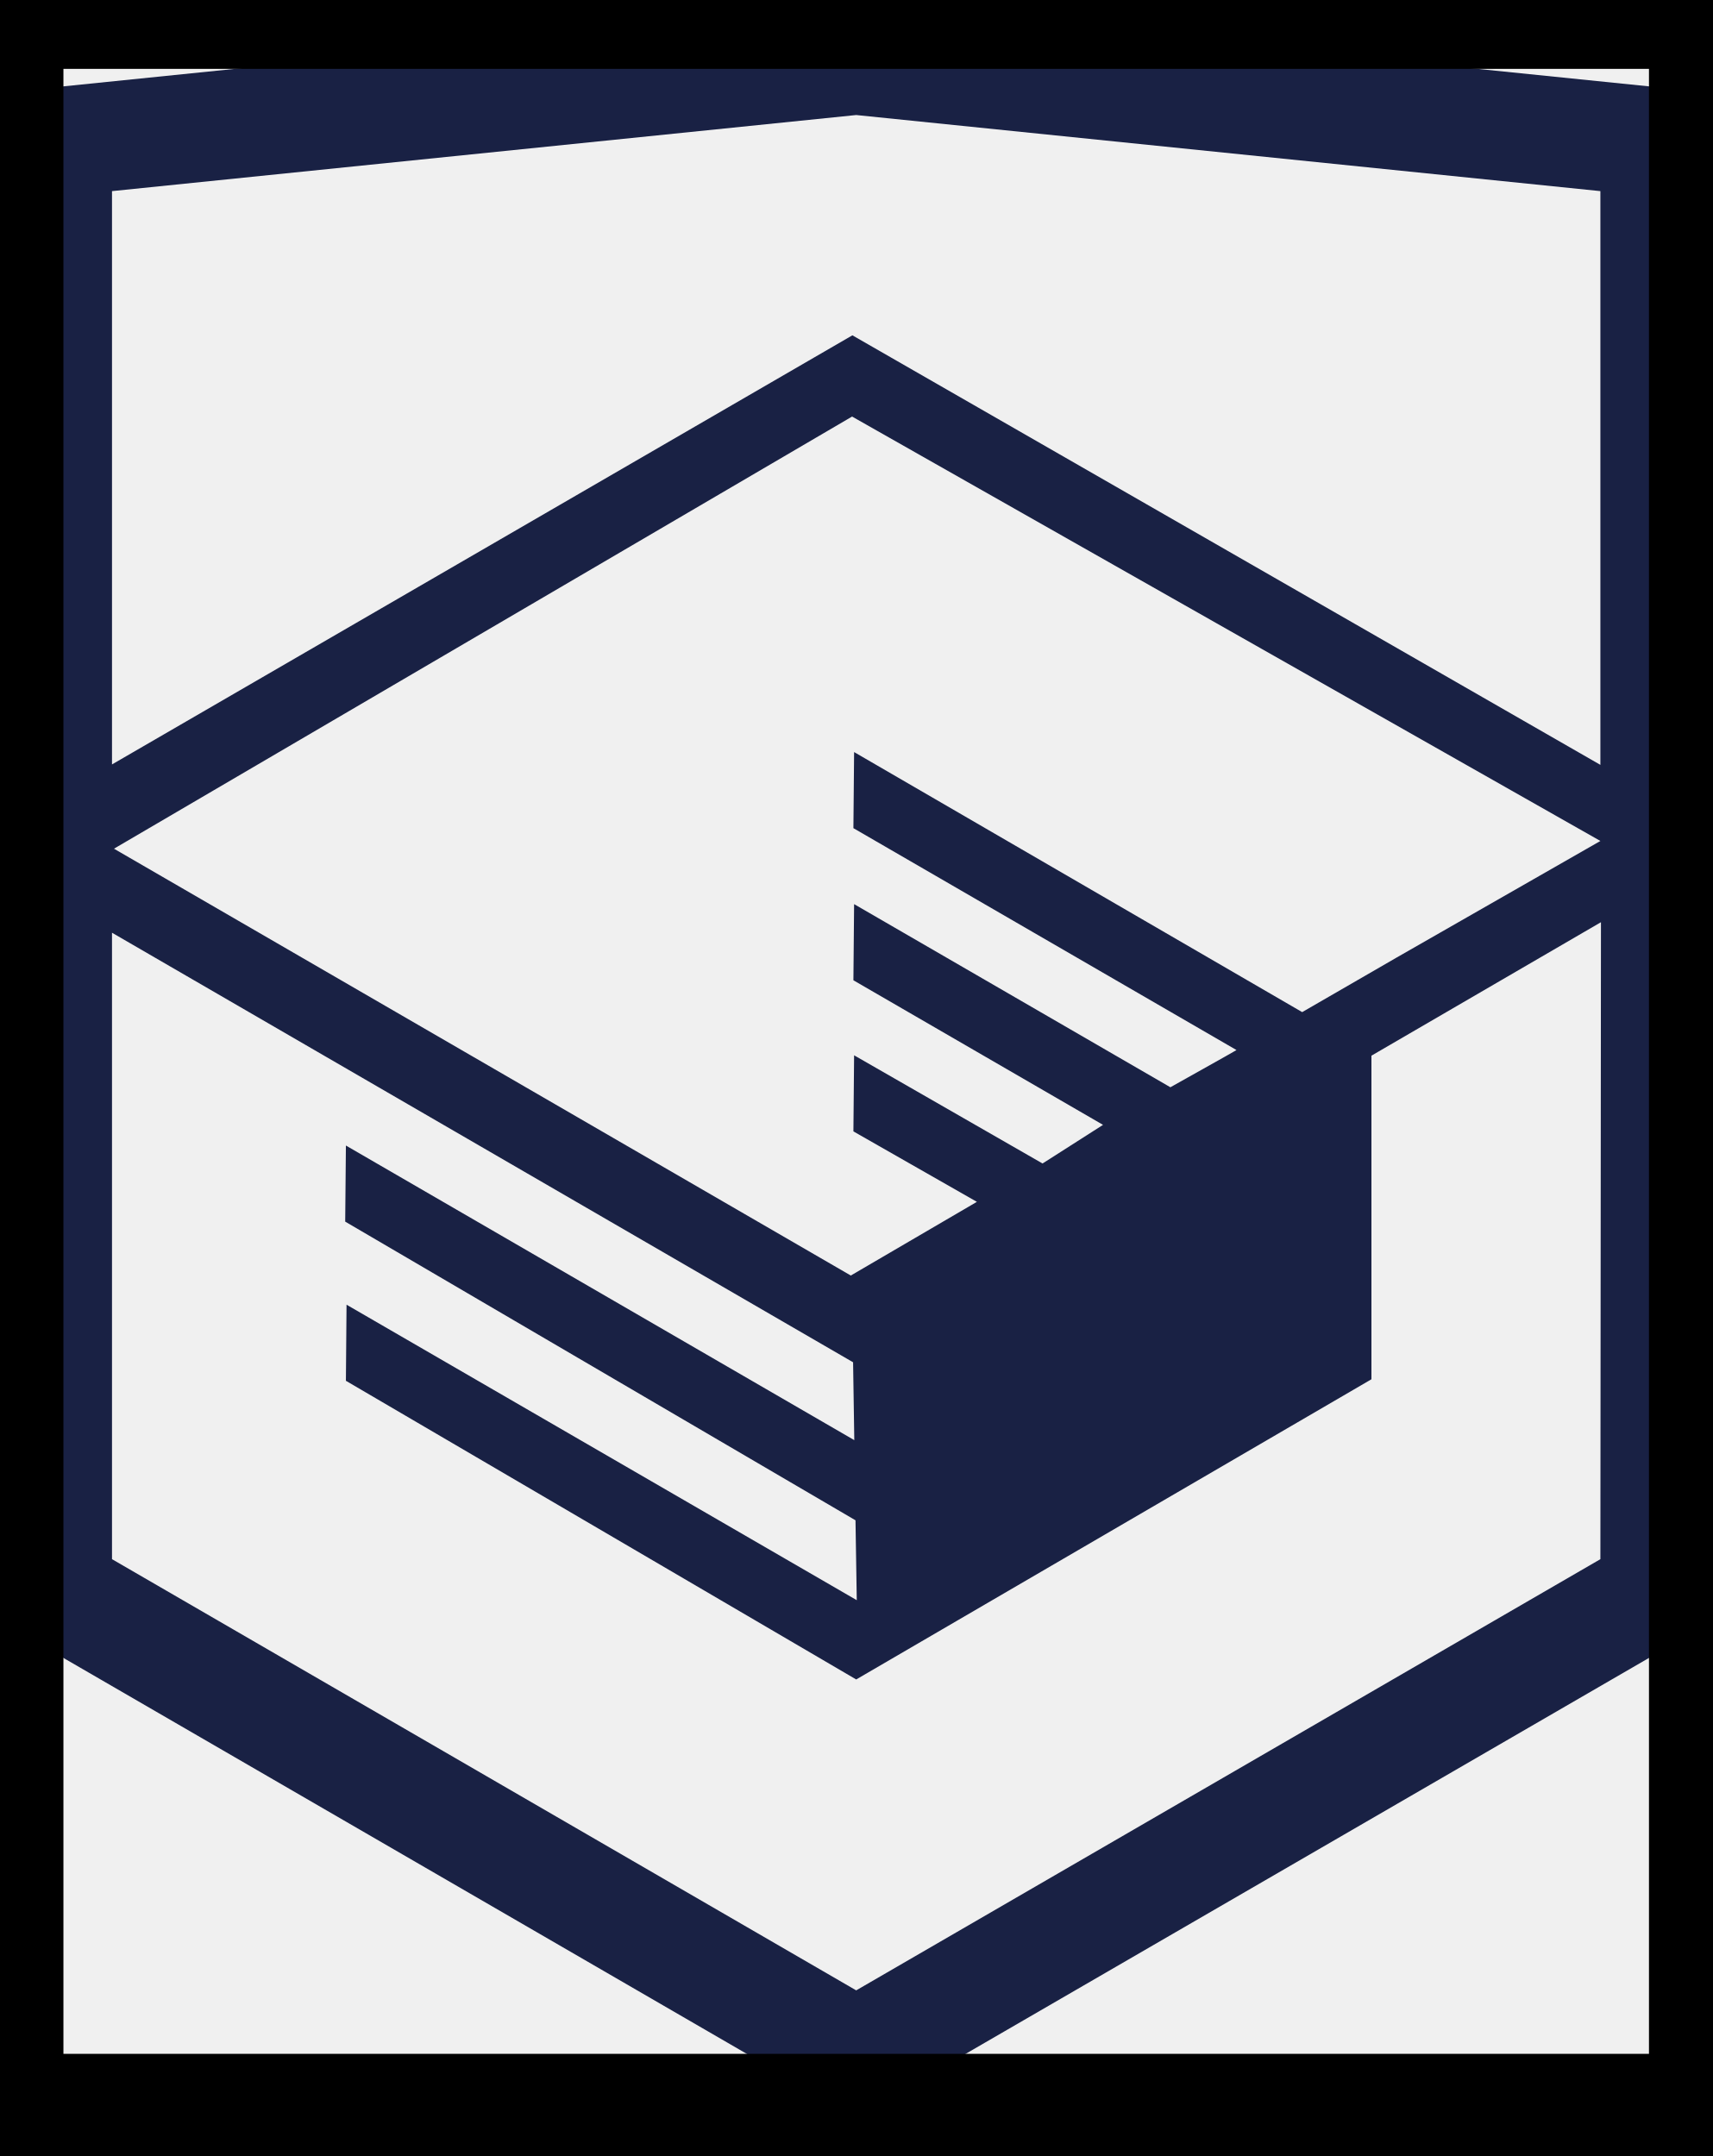
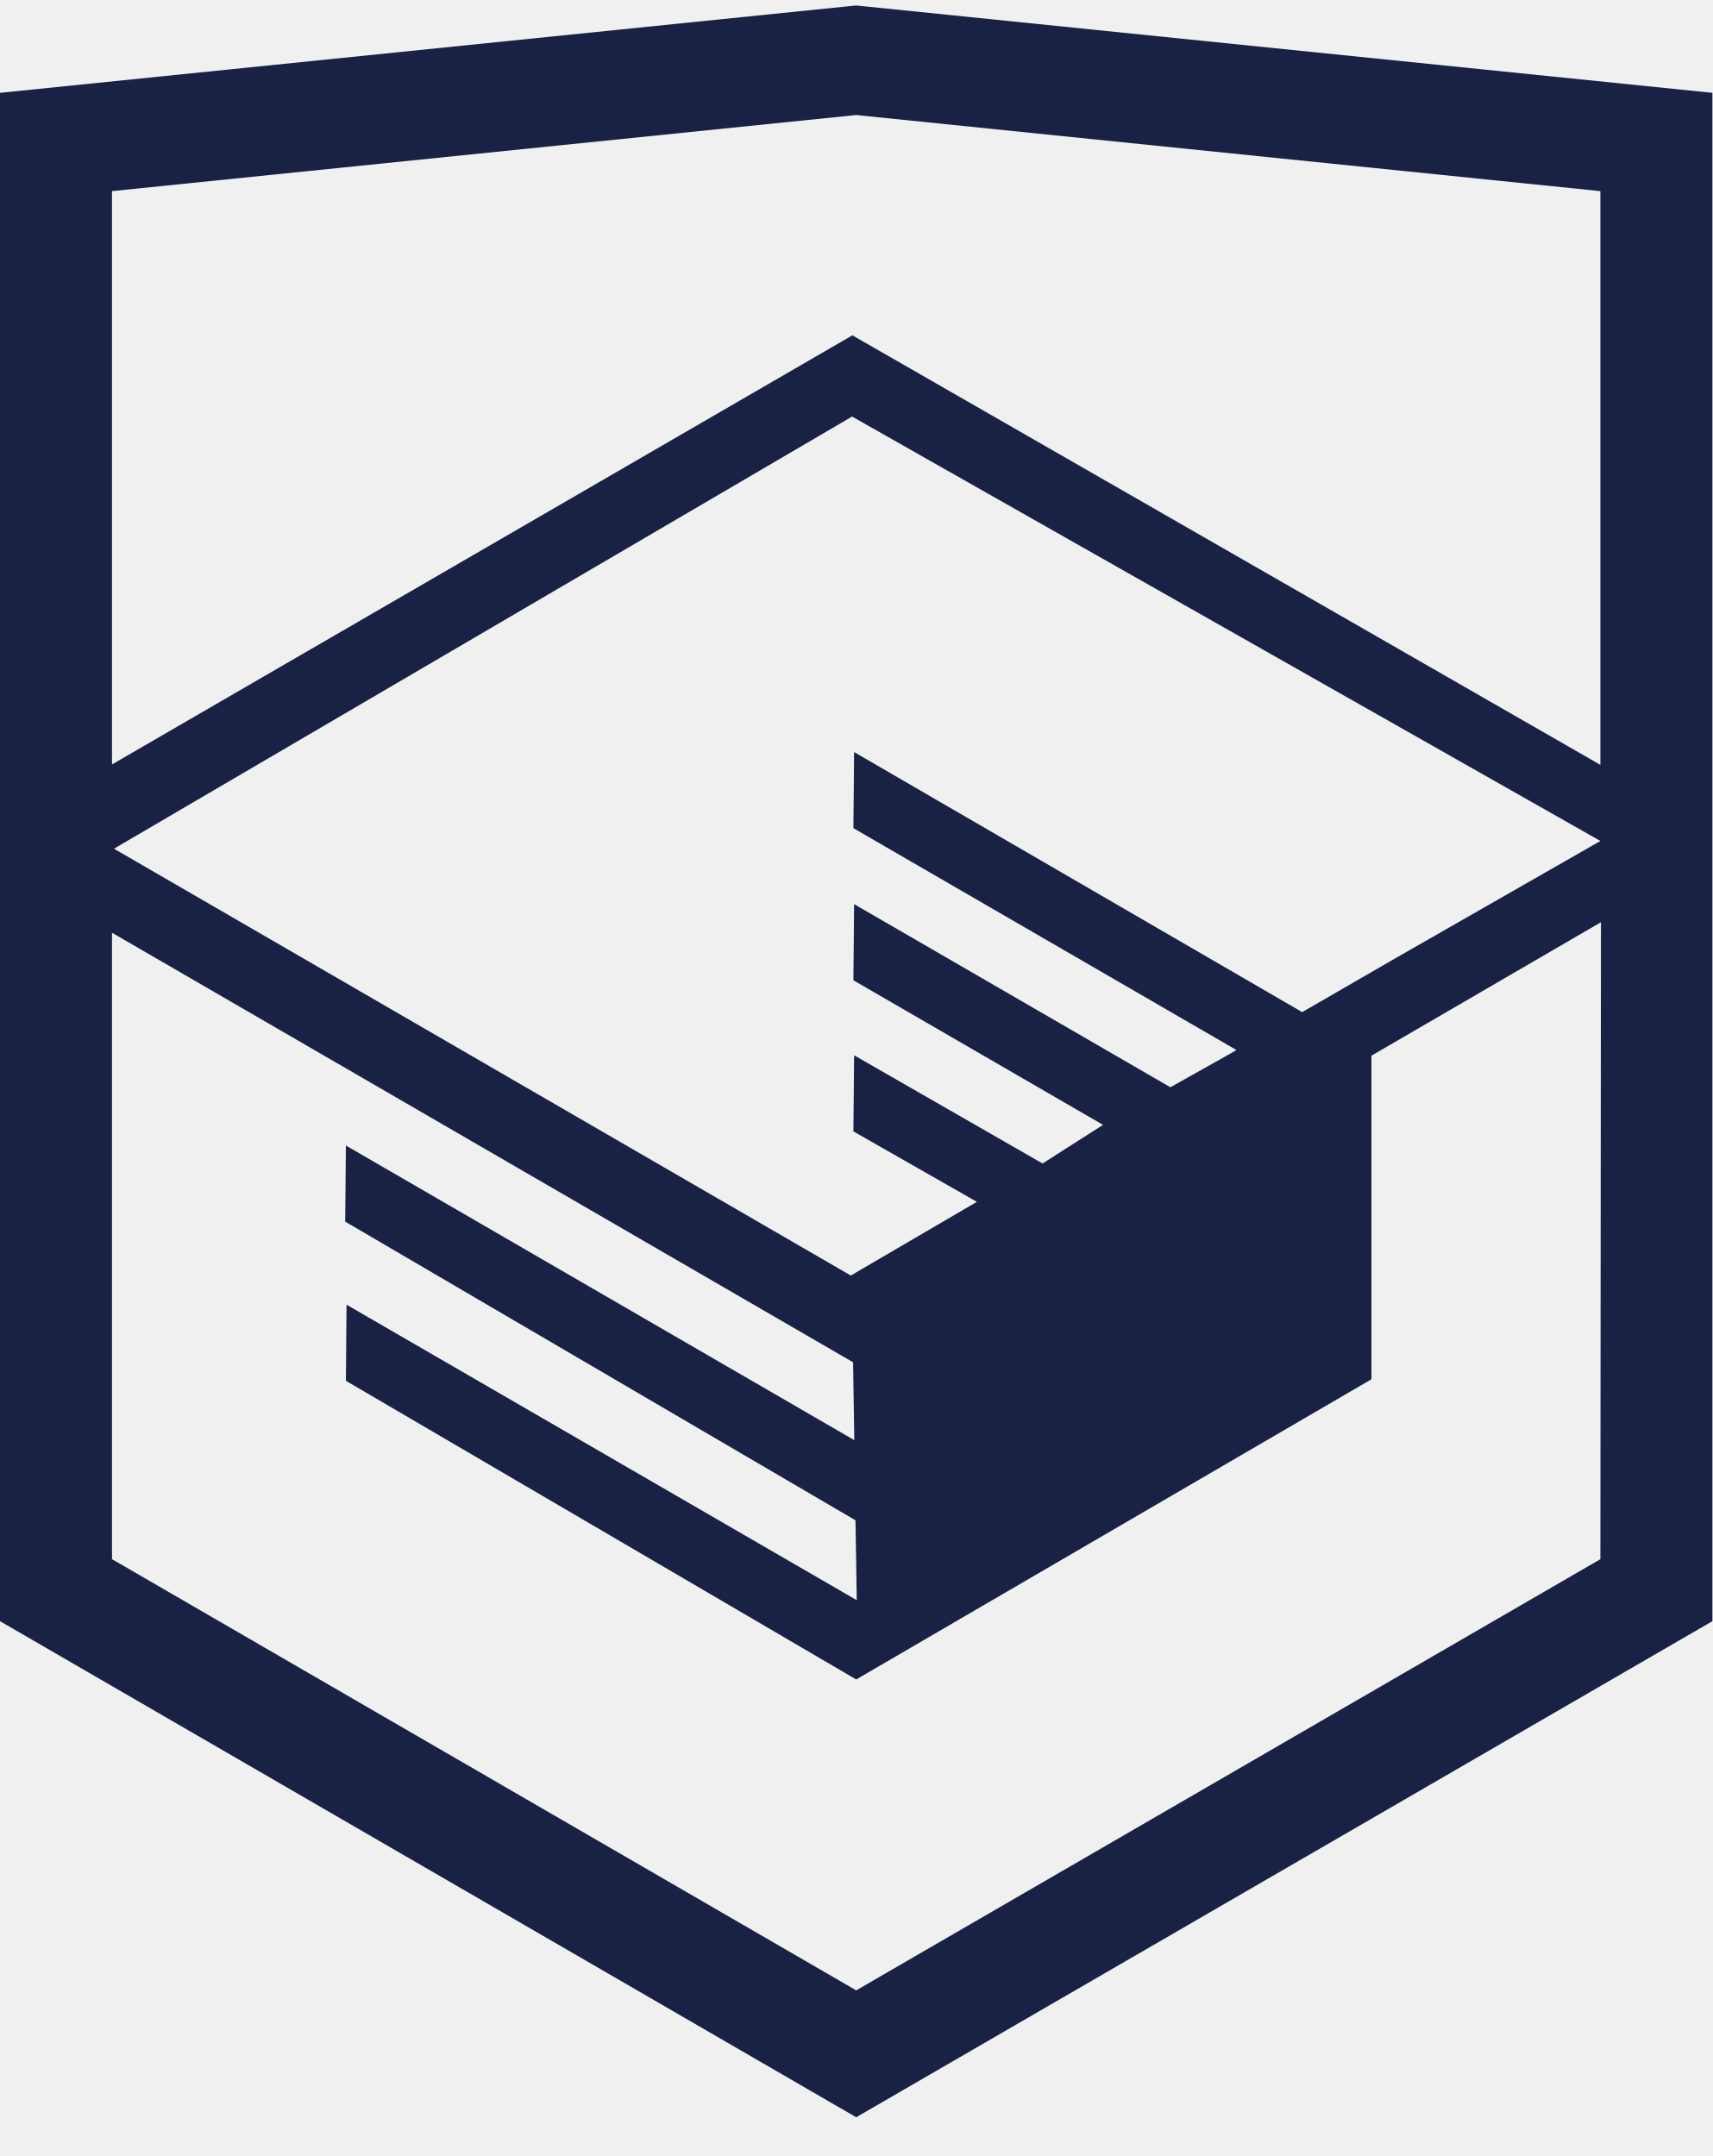
<svg xmlns="http://www.w3.org/2000/svg" width="27" height="34" viewBox="0 0 27 34" fill="none">
  <g clip-path="url(#clip0_59_40)">
    <path d="M13.643 0.101L13.5 0.086L0 1.464V25.566L13.5 33.389L27 25.566V1.464L13.643 0.101ZM25.234 24.588L13.5 31.388L1.766 24.588V14.709L13.451 21.483L13.47 22.711L5.454 18.065L5.443 19.265L13.489 23.975L13.509 25.235L5.464 20.575L5.454 21.775L13.5 26.485L21.624 21.751V20.551V16.648L25.243 14.543L25.234 24.588ZM25.234 13.262L22.015 15.104L20.532 15.961L13.467 11.86L13.456 13.06L19.496 16.559L19.443 16.59L19.313 16.664L18.454 17.146L13.467 14.258L13.456 15.459L17.392 17.739L16.459 18.335L16.438 18.348L13.467 16.642L13.456 17.842L15.403 18.953L13.415 20.115L1.797 13.384L13.435 6.569L25.234 13.262ZM25.234 12.062L13.44 5.288L1.766 12.055V3.014L13.5 1.814L25.234 3.014V12.062Z" fill="#192144" />
  </g>
-   <path d="M0 0.086V-0.914H-1V0.086H0ZM27 0.086H28V-0.914H27V0.086ZM27 33.389V34.389H28V33.389H27ZM0 33.389H-1V34.389H0V33.389ZM0 1.086H27V-0.914H0V1.086ZM26 0.086V33.389H28V0.086H26ZM27 32.389H0V34.389H27V32.389ZM1 33.389V0.086H-1V33.389H1Z" fill="black" />
  <defs>
    <clipPath id="clip0_59_40">
-       <path d="M0 0.086H27V33.389H0V0.086Z" fill="white" />
+       <rect width="27" height="33.303" fill="white" transform="translate(0 0.0859375)" />
    </clipPath>
  </defs>
</svg>
